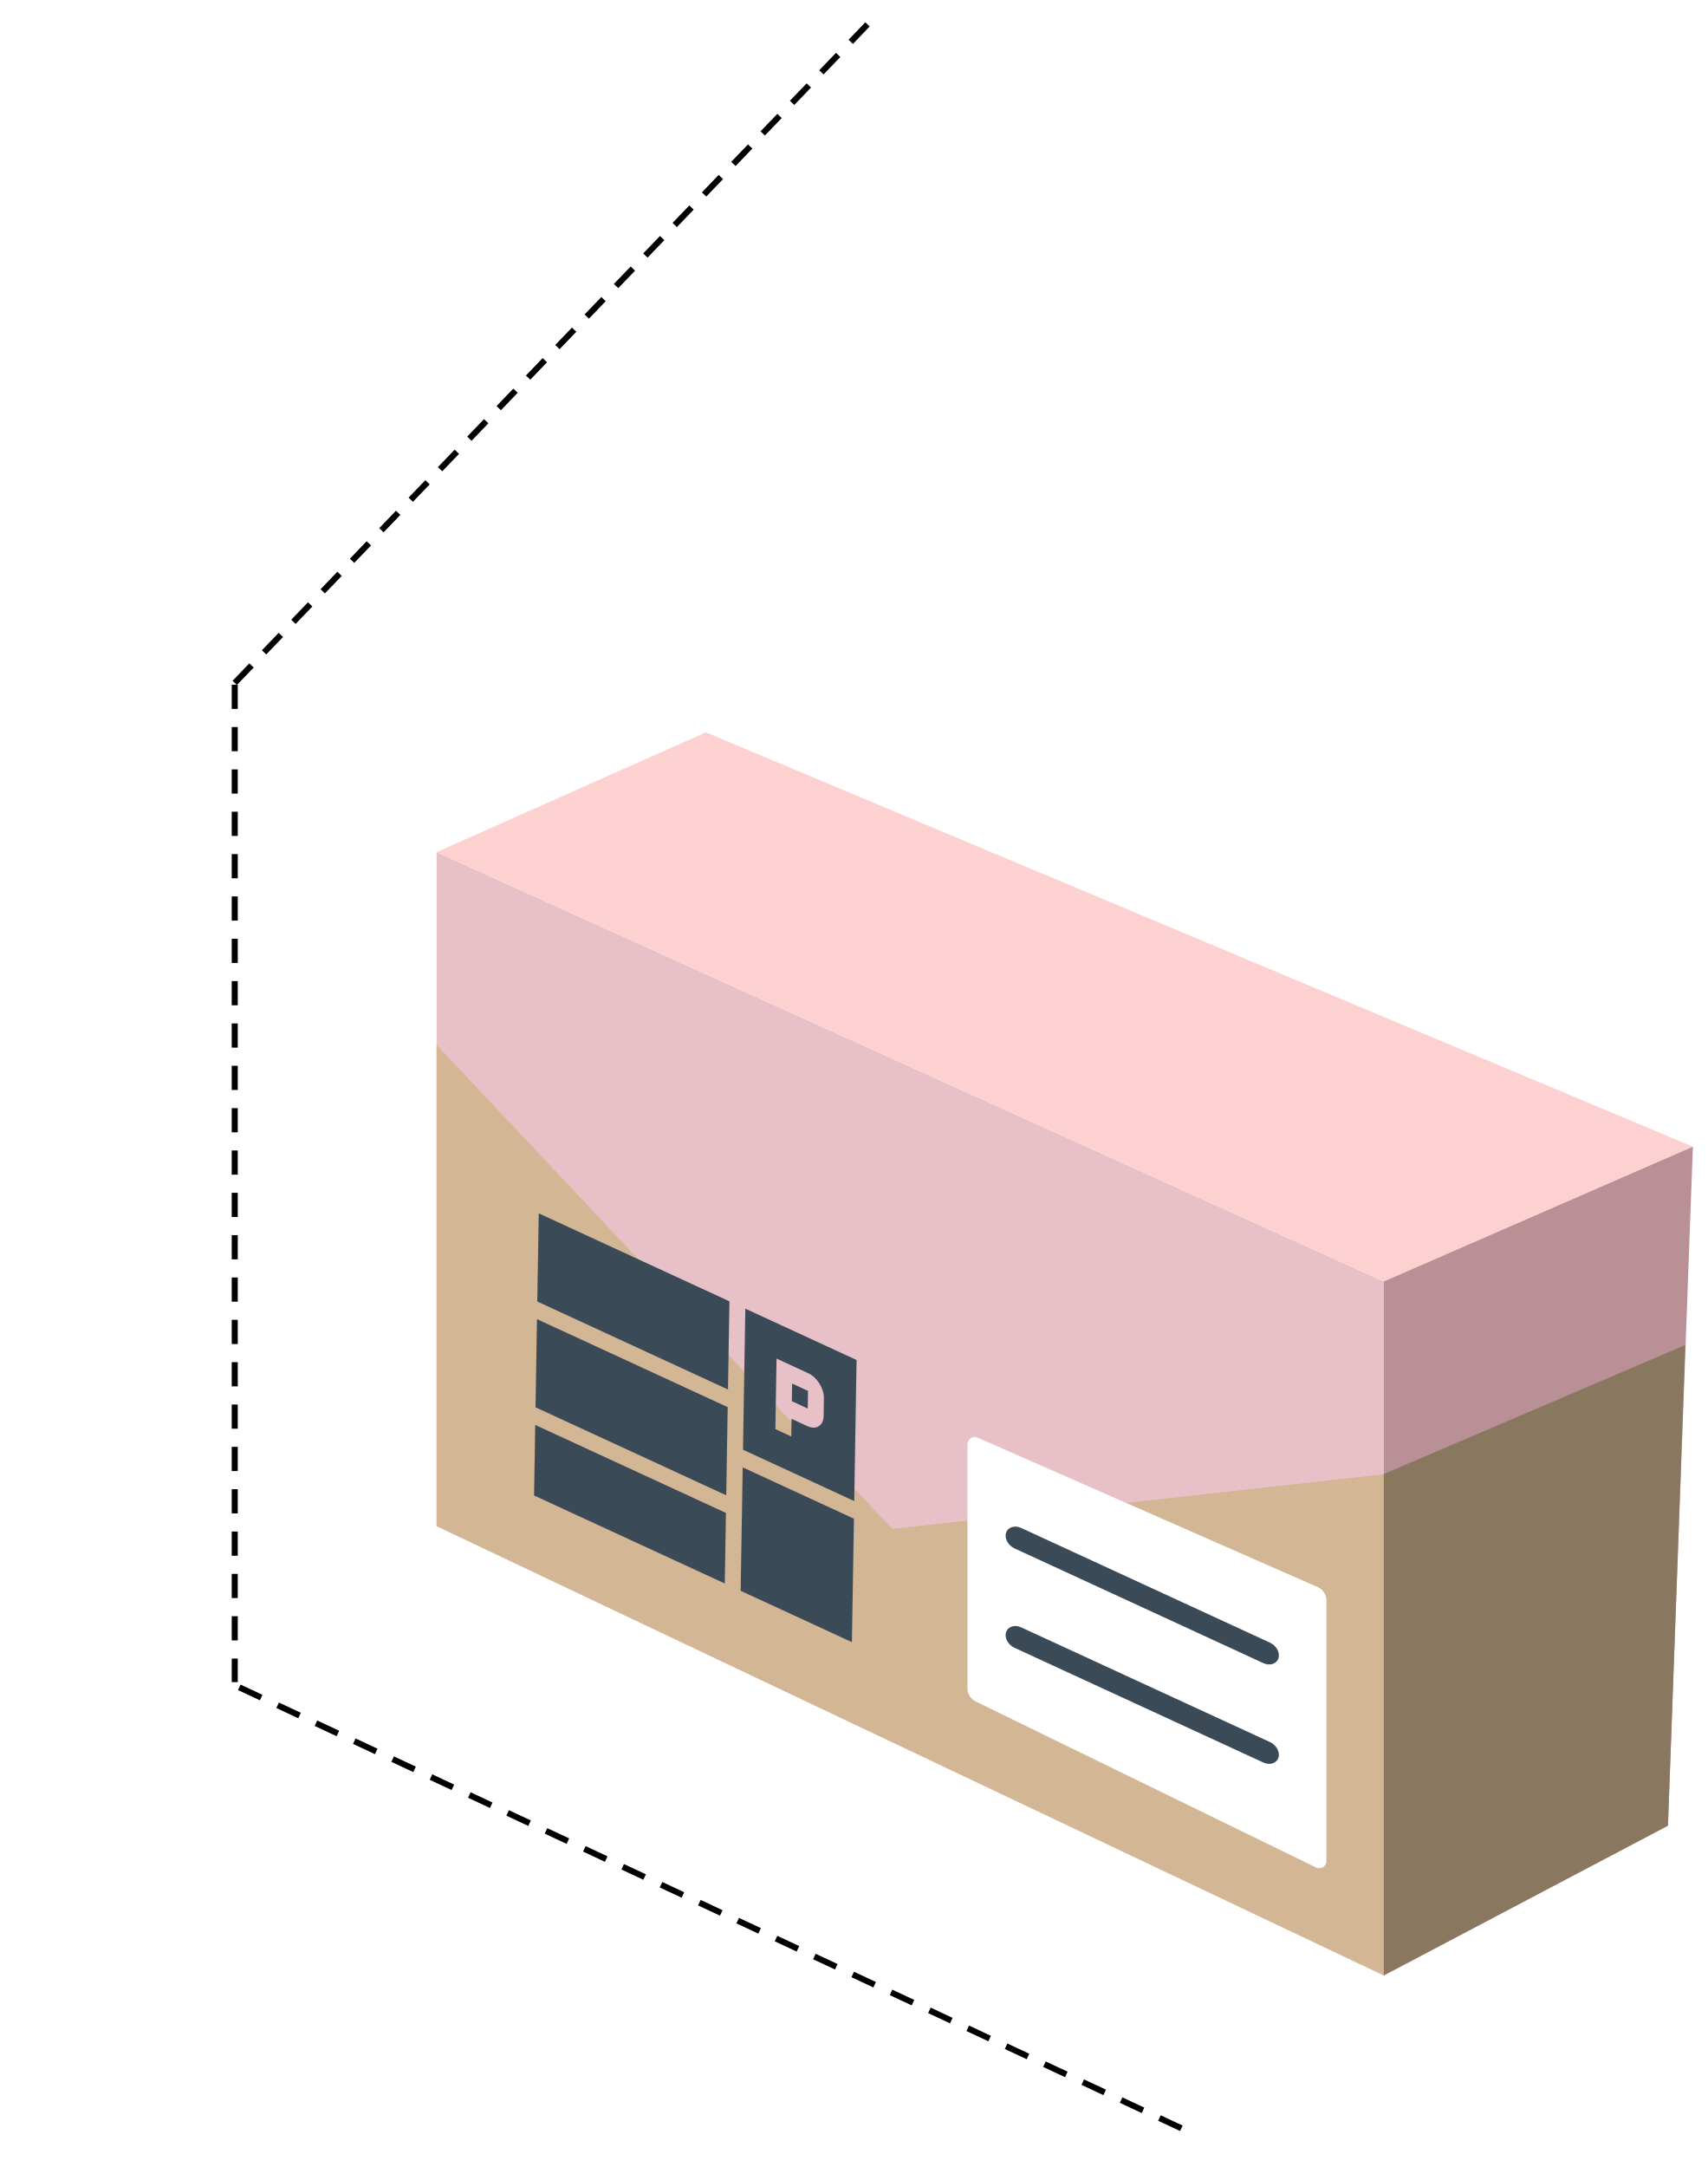
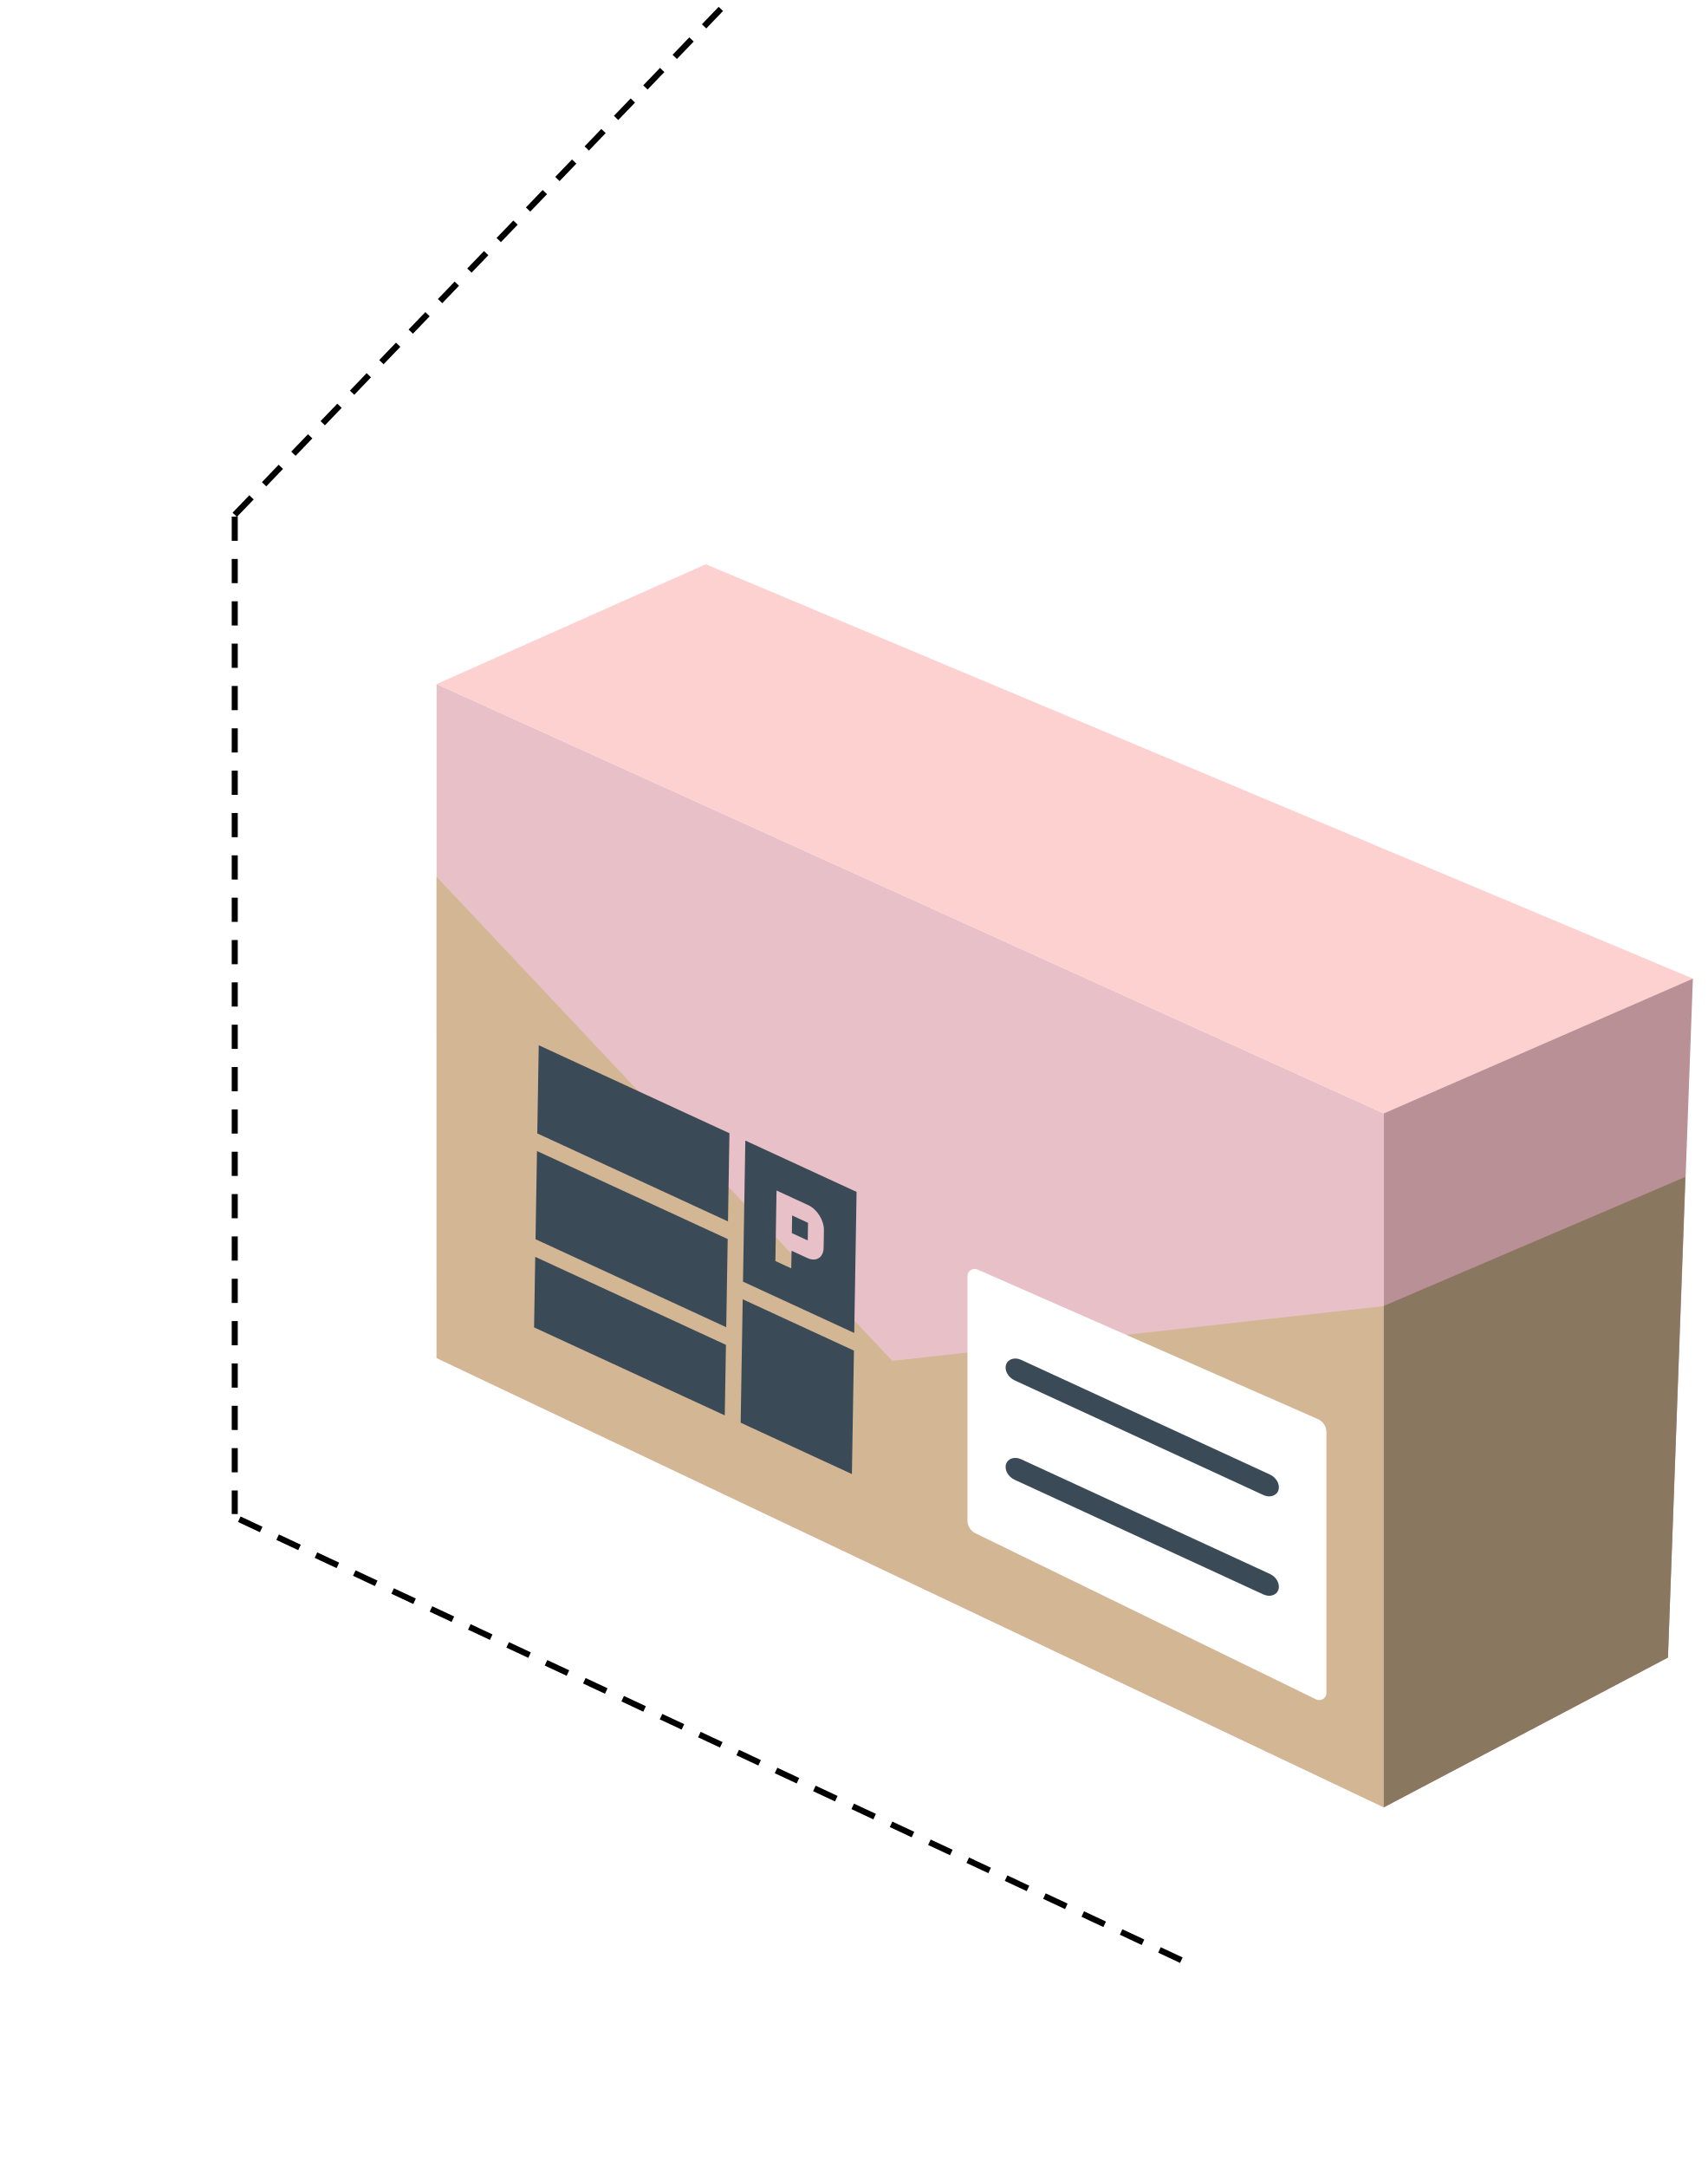
- <svg xmlns="http://www.w3.org/2000/svg" xmlns:xlink="http://www.w3.org/1999/xlink" id="master-artboard" viewBox="0 0 304.772 386.752" version="1.1" x="0px" y="0px" style="enable-background:new 0 0 1400 980;" width="304.772px" height="386.752px">
+ <svg xmlns="http://www.w3.org/2000/svg" xmlns:xlink="http://www.w3.org/1999/xlink" id="master-artboard" viewBox="0 30 304.772 386.752" version="1.1" x="0px" y="0px" style="enable-background:new 0 0 1400 980;" width="304.772px" height="386.752px">
  <rect id="ee-background" x="0" y="0" width="304.772" height="386.752" style="fill: white; fill-opacity: 0; pointer-events: none;" />
  <defs>
    <clipPath id="clip0">
      <path d="M 0 0 H 1280 V 720 H 0 V 0 Z" />
    </clipPath>
    <clipPath id="clip1">
      <path d="M 733 204 H 934 V 479 H 733 V 204 Z" />
    </clipPath>
    <clipPath id="clip2">
      <path d="M 733 204 H 934 V 479 H 733 V 204 Z" />
    </clipPath>
    <clipPath id="clip3">
      <path d="M 733 204 H 934 V 479 H 733 V 204 Z" />
    </clipPath>
    <clipPath id="clip4">
      <path d="M807.946 356.026 864.424 387.497 860.201 452.176 803.723 420.705Z" />
    </clipPath>
    <clipPath id="path-1">
      <path d="M 0 0 H 1280 V 720 H 0 V 0 Z" />
    </clipPath>
    <clipPath id="path-2">
      <path d="M 733 204 H 934 V 479 H 733 V 204 Z" />
    </clipPath>
    <clipPath id="path-3">
      <path d="M 733 204 H 934 V 479 H 733 V 204 Z" />
    </clipPath>
    <clipPath id="path-4">
      <path d="M 733 204 H 934 V 479 H 733 V 204 Z" />
    </clipPath>
    <clipPath id="path-5">
      <path d="M807.946 356.026 864.424 387.497 860.201 452.176 803.723 420.705Z" />
    </clipPath>
    <clipPath id="path-6">
      <path d="M 0 0 H 1280 V 720 H 0 V 0 Z" />
    </clipPath>
    <clipPath id="path-7">
      <path d="M 521 311 H 799 V 586 H 521 V 311 Z" />
    </clipPath>
    <clipPath id="path-8">
      <path d="M 521 311 H 799 V 586 H 521 V 311 Z" />
    </clipPath>
    <clipPath id="path-9">
      <path d="M 521 311 H 799 V 586 H 521 V 311 Z" />
    </clipPath>
    <clipPath id="path-10">
      <path d="M 0 0 H 556336 V 324524 H 0 V 0 Z" />
    </clipPath>
    <image width="500" height="150" preserveAspectRatio="none" id="img5" xlink:href="" />
    <clipPath id="clip6">
      <path d="M249301 662428 805601 662428 805601 986952 249301 986952Z" fill-rule="evenodd" clip-rule="evenodd" />
    </clipPath>
    <clipPath id="clip7">
      <path d="M 0 0 H 267023 V 420914 H 0 V 0 Z" />
    </clipPath>
    <image width="48" height="75" preserveAspectRatio="none" id="img8" xlink:href="" />
    <clipPath id="clip15">
      <path d="M249301 662428 805601 662428 805601 986952 249301 986952Z" fill-rule="evenodd" clip-rule="evenodd" />
    </clipPath>
    <clipPath id="clip16">
      <path d="M 0 0 H 267023 V 420914 H 0 V 0 Z" />
    </clipPath>
    <image width="48" height="75" preserveAspectRatio="none" id="img17" xlink:href="" />
    <clipPath id="clip18">
      <path d="M 0 0 H 267023 V 417223 H 0 V 0 Z" />
    </clipPath>
  </defs>
  <path d="M 0 0 H 1280 V 720 H 0 V 0 Z" fill="#FFFFFF" transform="matrix(1.09375, 0, 0, 1.09375, -716.3232, -151.2826)" />
  <path d="M 0 0 H 1280 V 720 H 0 V 0 Z" fill="#FFFFFF" transform="matrix(0.8096903, 0, 0, 0.8096903, -673.4545, -130.0172)" style="fill-opacity: 0;" />
  <g clip-path="url(#clip10)" transform="matrix(0.8096903, 0, 0, 0.8096903, -673.4545, -130.0172)">
    <g clip-path="url(#clip11)">
      <g clip-path="url(#clip12)">
        <path d="M0.004 174.858 0.002 26.393 208.845 120.971 208.845 273.834 0.004 174.858Z" fill="#E7C1C7" fill-rule="evenodd" transform="matrix(1 0 0 1.00061 928 322)" />
        <path d="M59.359 0 0.004 26.395 208.848 120.971 276.998 91.278 59.359 0Z" fill="#FED1D1" fill-rule="evenodd" transform="matrix(1 0 0 1.00061 928 322)" />
        <path d="M271.498 240.841 208.844 273.834 208.842 120.97 276.992 91.278 271.498 240.841Z" fill="#B99096" fill-rule="evenodd" transform="matrix(1 0 0 1.00061 928 322)" />
        <path d="M0.004 174.855 0 68.851 100.479 175.485 208.844 163.428 208.845 273.831 0.004 174.855Z" fill="#D3B694" fill-rule="evenodd" transform="matrix(1 0 0 1.00061 928 322)" />
        <path d="M271.496 240.841 208.842 273.834 208.844 163.375 275.314 134.97 271.496 240.841Z" fill="#8A7760" fill-rule="evenodd" transform="matrix(1 0 0 1.00061 928 322)" />
        <path d="M117.054 156.815C117.054 155.672 118.227 154.906 119.273 155.365L194.302 188.306C195.453 188.811 196.195 189.948 196.195 191.204L196.195 248.635C196.195 249.805 194.97 250.571 193.919 250.058L118.833 213.475C117.745 212.945 117.054 211.84 117.054 210.629L117.054 156.815Z" fill="#FFFFFF" fill-rule="evenodd" transform="matrix(1 0 0 1.00061 928 322)" />
        <path d="M125.564 176.322C125.161 177.566 126.001 179.115 127.44 179.776L182.277 205.034C183.717 205.697 185.21 205.225 185.614 203.981 186.017 202.736 185.177 201.189 183.738 200.526L128.9 175.268C127.461 174.605 125.967 175.077 125.564 176.322Z" fill="#3B4A57" fill-rule="evenodd" transform="matrix(1 0 0 1.00061 928 322)" />
        <path d="M125.564 198.218C125.161 199.464 126.001 201.01 127.44 201.673L182.277 226.931C183.717 227.594 185.21 227.123 185.614 225.877 186.017 224.633 185.177 223.085 183.738 222.423L128.9 197.165C127.461 196.502 125.967 196.974 125.564 198.218Z" fill="#3B4A57" fill-rule="evenodd" transform="matrix(1 0 0 1.00061 928 322)" />
        <path d="M64.573 125.342 22.527 105.959 22.205 125.381 64.251 144.764 64.573 125.342ZM68.076 126.957 67.561 158.033 92.088 169.34 92.603 138.264 68.076 126.957ZM92.023 173.225 67.497 161.917 67.046 189.109 91.573 200.417 92.023 173.225ZM63.542 187.494 63.8 171.955 21.754 152.572 21.496 168.111 63.542 187.494ZM21.818 148.688 63.864 168.071 64.186 148.649 22.14 129.265 21.818 148.688ZM74.955 137.957 74.698 153.495 78.201 155.11 78.266 151.226 81.77 152.841C83.705 153.733 85.302 152.717 85.338 150.572L85.402 146.687C85.438 144.542 83.898 142.079 81.963 141.187L74.955 137.957ZM81.898 145.072 81.834 148.956 78.33 147.341 78.395 143.457 81.898 145.072Z" fill="#3B4A57" fill-rule="evenodd" transform="matrix(1 0 0 1.00061 928 322)" />
      </g>
    </g>
  </g>
  <path d="M883.5 311.5 883.5 531.356" stroke="#000000" stroke-width="1.333" stroke-miterlimit="8" stroke-dasharray="5.333 4" fill="none" fill-rule="evenodd" transform="matrix(0.8096903, 0, 0, 0.8096903, -673.4545, -130.0172)" />
  <path d="M884.5 532.5 1095.4 631.189" stroke="#000000" stroke-width="1.333" stroke-miterlimit="8" stroke-dasharray="5.333 4" fill="none" fill-rule="evenodd" transform="matrix(0.8096903, 0, 0, 0.8096903, -673.4545, -130.0172)" />
  <path d="M0 0 140.907 146.6" stroke="#000000" stroke-width="1.333" stroke-miterlimit="8" stroke-dasharray="5.333 4" fill="none" fill-rule="evenodd" transform="matrix(0.8096903, 0, 0, -0.8096903, 41.90698, 121.8774)" />
  <g clip-path="url(#clip13)" transform="matrix(0.00005924513, -0.00006096045, 0.00006096045, 0.00005924513, 62.95483, 119.0031)">
    <g clip-path="url(#clip15)" transform="matrix(1.00006 -2.23118e-08 4.05404e-08 1 -249317 -662428)">
      <use width="100%" height="100%" transform="scale(7158.67 7158.67)" xlink:href="#img14" />
    </g>
  </g>
  <g clip-path="url(#clip16)" transform="matrix(0.00005529458, -0.00006456535, 0.00006456535, 0.00005529458, -0.293335, 106.8245)">
    <g clip-path="url(#clip18)" transform="matrix(1 -3.09277e-08 2.8548e-08 1.00885 0 0)">
      <use width="100%" height="100%" transform="scale(5562.98 5562.98)" xlink:href="#img17" />
    </g>
  </g>
</svg>
